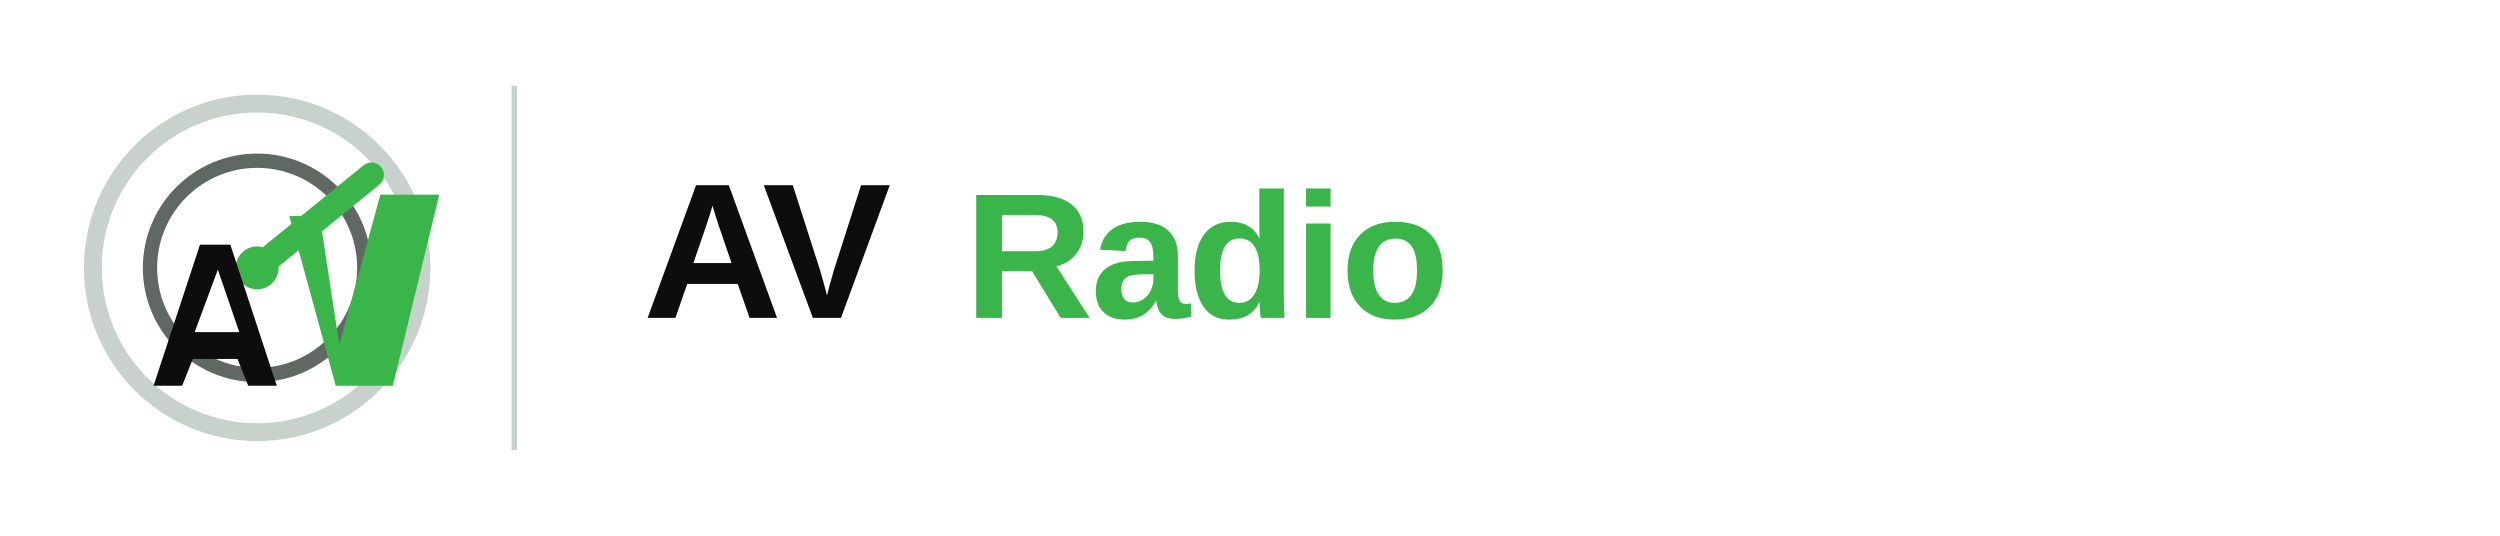
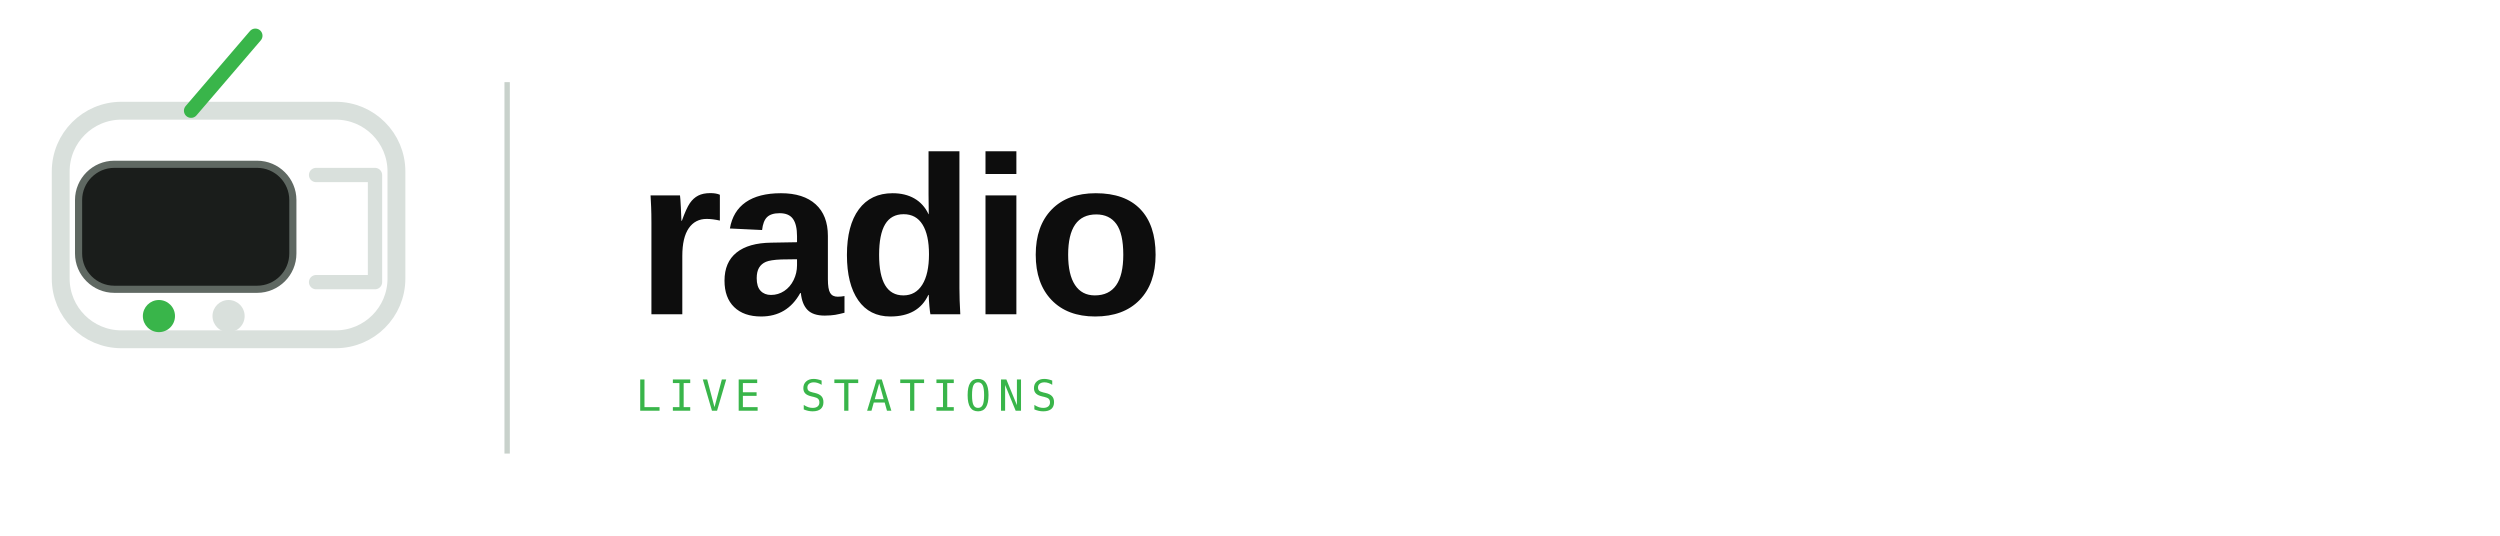
<svg xmlns="http://www.w3.org/2000/svg" width="1400" height="300" viewBox="0 0 1400 300" fill="none">
  <rect width="1400" height="300" fill="transparent" />
-   <g transform="translate(32 38)">
-     <circle cx="112" cy="112" r="92" stroke="#C8D1CB" stroke-width="10" />
-     <circle cx="112" cy="112" r="60" stroke="#5F6862" stroke-width="8" />
-     <path d="M112 112L176 60" stroke="#39B54A" stroke-width="14" stroke-linecap="round" />
-     <circle cx="112" cy="112" r="12" fill="#39B54A" />
-     <path d="M54 178L80 99H97L123 178H107L101 163H76L70 178H54ZM77 148H102L90 113L77 148Z" fill="#0D0D0D" />
-     <path d="M130 83L156 178H188L214 71H181L158 155L147 83H130Z" fill="#39B54A" />
+   <g transform="translate(26 38)">
+     <rect x="8" y="24" width="188" height="128" rx="34" stroke="#D9E0DC" stroke-width="10" />
+     <path d="M38 54H118C129 54 138 63 138 74V104C138 115 129 124 118 124H38C27 124 18 115 18 104V74C18 63 27 54 38 54Z" fill="#1A1D1B" stroke="#5F6862" stroke-width="4" />
+     <path d="M151 60H184V120H151" stroke="#D9E0DC" stroke-width="8" stroke-linecap="round" stroke-linejoin="round" />
+     <path d="M81 24L117 -18" stroke="#39B54A" stroke-width="8" stroke-linecap="round" />
+     <circle cx="63" cy="139" r="9" fill="#39B54A" />
+     <circle cx="102" cy="139" r="9" fill="#D9E0DC" />
  </g>
-   <line x1="288" y1="48" x2="288" y2="252" stroke="#C8D1CB" stroke-width="3" />
-   <text x="360" y="178" fill="#0D0D0D" font-family="Sora, Arial, sans-serif" font-size="108" font-weight="700" letter-spacing="-3">AV</text>
-   <text x="540" y="178" fill="#39B54A" font-family="Manrope, Arial, sans-serif" font-size="100" font-weight="800" letter-spacing="-1.5">Radio</text>
+   <line x1="284" y1="46" x2="284" y2="254" stroke="#C8D1CB" stroke-width="3" />
+   <text x="356" y="176" fill="#0D0D0D" font-family="Manrope, Arial, sans-serif" font-size="126" font-weight="800" letter-spacing="-3">radio</text>
+   <text x="356" y="230" fill="#39B54A" font-family="IBM Plex Mono, Menlo, monospace" font-size="24" letter-spacing="4">LIVE STATIONS</text>
</svg>
